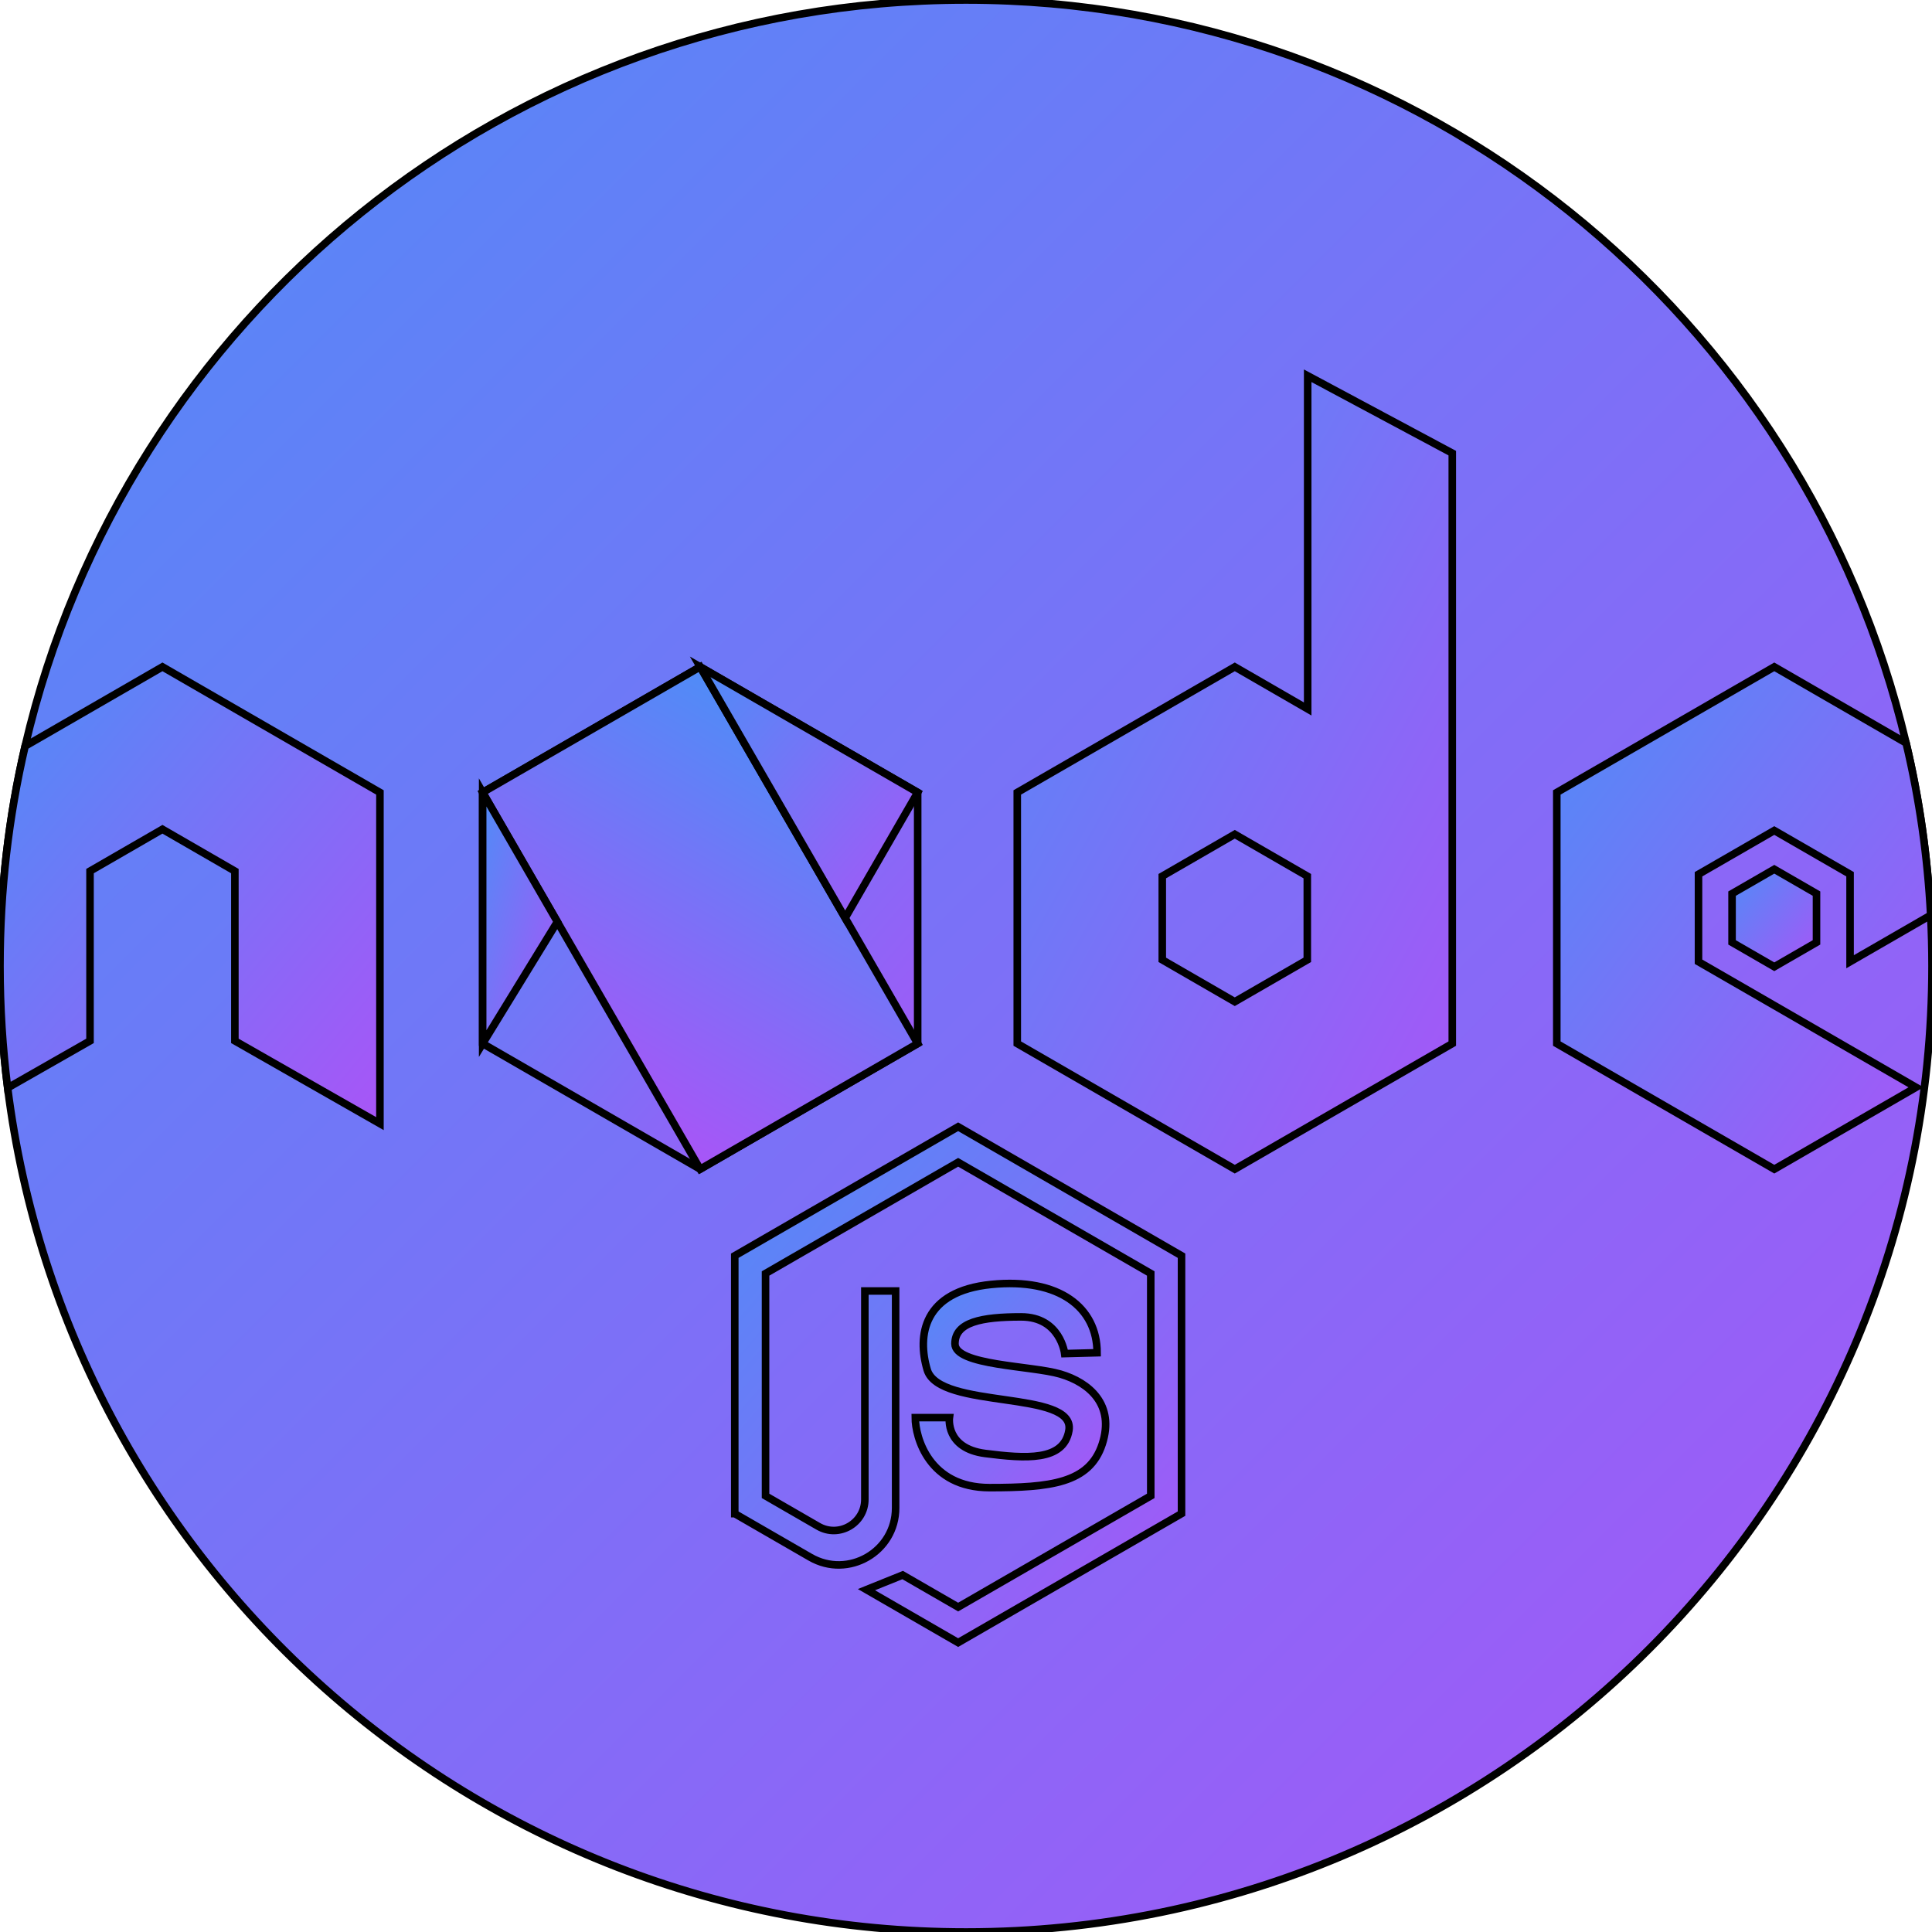
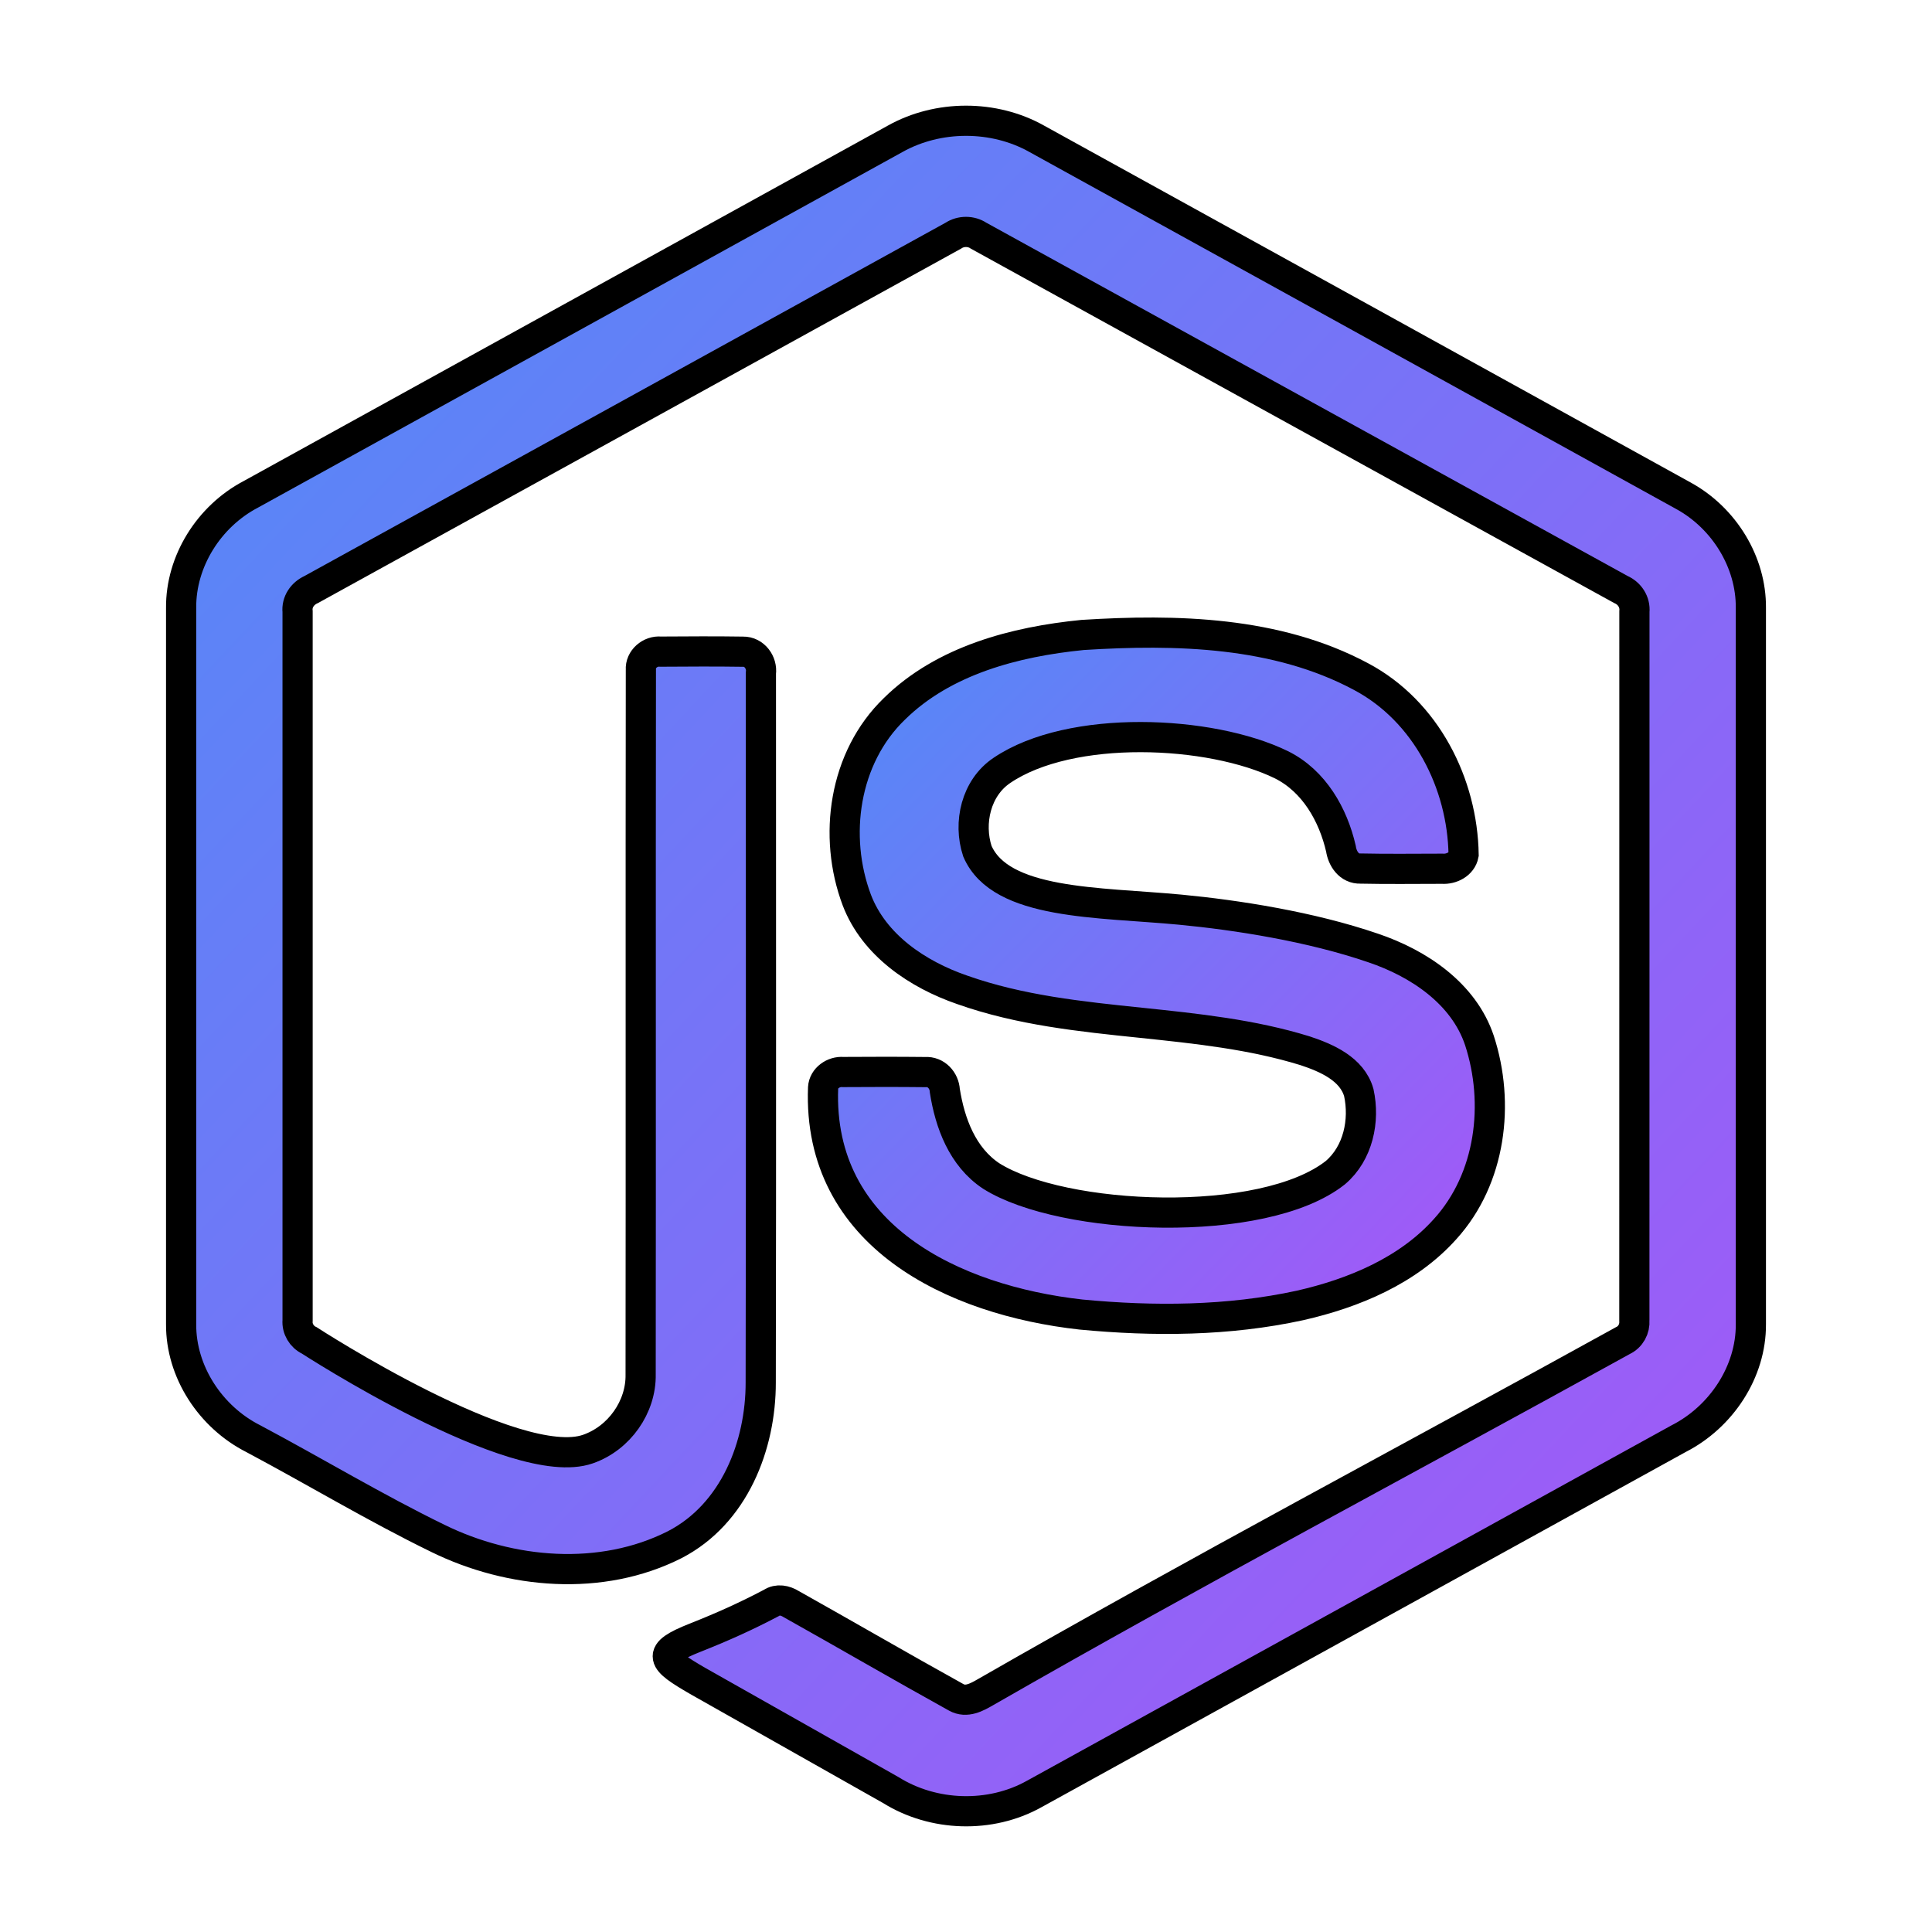
- <svg xmlns="http://www.w3.org/2000/svg" version="1.1" id="Capa_1" x="0px" y="0px" viewBox="0 0 512 512" style="enable-background:new 0 0 512 512;" xml:space="preserve">
+ <svg xmlns="http://www.w3.org/2000/svg" viewBox="0 0 32 32" fill="none">
  <defs>
    <linearGradient id="grad1" x1="0%" y1="0%" x2="100%" y2="100%">
      <stop offset="0%" style="stop-color:#4F8CF7" />
      <stop offset="100%" style="stop-color:#A855F7" />
    </linearGradient>
  </defs>
-   <path fill="url(#grad1)" stroke="#000000" stroke-width="2" d="M512,256c0,141.385-114.615,256-256,256C125.555,512,17.899,414.438,2.027,288.298 C0.69,277.723,0,266.94,0,256c0-20.041,2.299-39.549,6.656-58.264C33.029,84.428,134.656,0,256,0 c121.041,0,222.469,84.01,249.135,196.901c3.5,14.764,5.705,30.02,6.51,45.641C511.885,247.003,512,251.486,512,256z" />
-   <polygon fill="url(#grad1)" stroke="#000000" stroke-width="2" points="243.195,276.559 243.195,210 185.553,176.721 127.912,210 127.912,276.559 185.553,309.838 " />
-   <path fill="url(#grad1)" stroke="#000000" stroke-width="2" d="M470.204,266.459l37.564,21.692l-37.564,21.692l-57.637-33.28v-66.56l57.637-33.28l34.931,20.177 c3.5,14.764,5.705,30.02,6.51,45.641l-21.358,12.33v-23.186l-20.083-11.588l-20.083,11.588v23.186L470.204,266.459z" />
-   <polygon fill="url(#grad1)" stroke="#000000" stroke-width="2" points="481.392,249.74 481.392,236.82 470.203,230.36 459.013,236.82 459.013,249.74 470.203,256.201 " />
-   <path fill="url(#grad1)" stroke="#000000" stroke-width="2" d="M100.686,210.004v87.771l-38.442-21.932v-44.993L43.05,219.763l-19.195,11.086v44.993L2.027,288.298 C0.69,277.723,0,266.94,0,256c0-20.041,2.299-39.549,6.656-58.264l36.394-21.013L100.686,210.004z" />
-   <rect x="127.906" y="210.001" transform="matrix(0.5 0.866 -0.866 0.5 303.4564 -39.0495)" fill="url(#grad1)" stroke="#000000" stroke-width="2" width="115.281" height="66.557" />
-   <polygon fill="url(#grad1)" stroke="#000000" stroke-width="2" points="127.912,276.559 147.704,244.283 127.912,210 " />
-   <polygon fill="url(#grad1)" stroke="#000000" stroke-width="2" points="223.979,243.277 243.195,210 185.553,176.721 " />
-   <path fill="url(#grad1)" stroke="#000000" stroke-width="2" d="M346.551,99.579v88.304l-19.32-11.16l-57.647,33.28v66.56l57.647,33.28l57.637-33.28V120.09 L346.551,99.579z M346.446,254.37l-19.216,11.097l-19.216-11.097v-22.183l19.216-11.097l19.216,11.097V254.37z" />
-   <g>
-     <path fill="url(#grad1)" stroke="#000000" stroke-width="2" d="M282.149,358.717c0,0-1.132-9.729-11.539-9.729c-10.408,0-17.534,1.357-17.534,7.127 s20.25,5.77,27.943,8.032c7.693,2.262,14.48,8.145,11.086,18.553c-3.394,10.408-13.802,11.539-29.866,11.539 s-19.685-13.35-19.685-18.553h9.05c0,0-1.132,8.145,9.502,9.502c10.634,1.357,20.802,2.121,22.173-6.108 c1.81-10.861-34.391-5.43-37.559-16.064c-2.676-8.985-1.132-20.815,16.969-22.626c18.101-1.811,28.056,6.181,28.056,18.101 L282.149,358.717z" />
-     <path fill="url(#grad1)" stroke="#000000" stroke-width="2" d="M194.723,401.131l20.008,11.551c10.053,5.804,22.619-1.451,22.619-13.059v-20.242v-37.253h-8.155 v55.227c0,6.339-6.862,10.302-12.353,7.131l-13.965-8.062v-58.94l51.043-29.467l51.043,29.467v58.94l-51.043,29.467l-14.704-8.489 l-9.602,3.872l24.305,14.033l59.198-34.179v-68.351L253.92,298.6l-59.198,34.179v68.352H194.723z" />
+   <g id="SVGRepo_bgCarrier" stroke-width="0" />
+   <g id="SVGRepo_tracerCarrier" stroke-linecap="round" stroke-linejoin="round" />
+   <g id="SVGRepo_iconCarrier">
+     <path fill="url(#grad1)" stroke="#000000" stroke-width="0.5" d="M17.172 2.299C16.463 1.9 15.537 1.901 14.827 2.299C11.269 4.262 7.711 6.226 4.152 8.189C3.46 8.553 2.993 9.297 3 10.069V21.933C2.995 22.72 3.486 23.471 4.197 23.83C5.219 24.374 6.212 24.973 7.252 25.48C8.455 26.071 9.958 26.201 11.175 25.585C12.163 25.075 12.602 23.939 12.6 22.896C12.608 18.981 12.602 15.065 12.603 11.15C12.627 10.976 12.496 10.79 12.306 10.794C11.852 10.787 11.396 10.79 10.942 10.793C10.77 10.776 10.602 10.919 10.615 11.092C10.609 14.982 10.616 18.873 10.611 22.764C10.621 23.302 10.258 23.82 9.739 24.001C8.541 24.421 5.122 22.201 5.122 22.201C4.997 22.143 4.917 22.007 4.929 21.872C4.929 17.958 4.93 14.043 4.929 10.13C4.912 9.972 5.009 9.83 5.154 9.765C8.7 7.813 12.245 5.857 15.791 3.903C15.914 3.821 16.086 3.821 16.209 3.904C19.755 5.857 23.3 7.812 26.847 9.764C26.993 9.828 27.086 9.973 27.071 10.13C27.07 14.043 27.072 17.958 27.07 21.871C27.08 22.01 27.009 22.144 26.879 22.205C23.366 24.146 19.813 26.025 16.331 28.023C16.18 28.11 16.008 28.209 15.837 28.113C14.922 27.606 14.017 27.08 13.105 26.569C13.006 26.507 12.879 26.48 12.776 26.55C12.367 26.765 11.982 26.94 11.512 27.126C10.852 27.387 10.958 27.494 11.553 27.84C12.62 28.444 13.689 29.046 14.756 29.65C15.459 30.089 16.402 30.12 17.128 29.715C20.686 27.754 24.244 25.79 27.803 23.829C28.511 23.468 29.005 22.72 29 21.933V10.069C29.007 9.313 28.558 8.582 27.886 8.213C24.316 6.239 20.744 4.271 17.172 2.299Z" />
+     <path fill="url(#grad1)" stroke="#000000" stroke-width="0.5" d="M22.542 11.206C21.145 10.459 19.484 10.419 17.931 10.517C16.81 10.628 15.631 10.937 14.814 11.741C13.976 12.549 13.794 13.854 14.192 14.909C14.477 15.654 15.195 16.139 15.937 16.395C16.893 16.733 17.898 16.837 18.903 16.941C19.819 17.037 20.736 17.132 21.616 17.404C21.976 17.523 22.395 17.706 22.506 18.097C22.607 18.561 22.496 19.1 22.119 19.422C20.924 20.368 17.598 20.223 16.417 19.478C15.939 19.161 15.733 18.599 15.649 18.064C15.64 17.897 15.506 17.744 15.325 17.757C14.871 17.752 14.418 17.753 13.964 17.756C13.806 17.743 13.642 17.856 13.633 18.017C13.54 20.469 15.791 21.538 17.904 21.773C19.111 21.888 20.344 21.881 21.533 21.622C22.426 21.419 23.322 21.044 23.937 20.356C24.695 19.52 24.844 18.275 24.504 17.233C24.244 16.456 23.501 15.957 22.742 15.701C21.709 15.347 20.484 15.156 19.549 15.067C18.189 14.938 16.573 14.991 16.188 14.097C16.035 13.629 16.165 13.048 16.595 12.76C17.733 11.989 20.048 12.091 21.227 12.668C21.767 12.938 22.081 13.495 22.21 14.056C22.234 14.222 22.345 14.394 22.536 14.386C22.987 14.396 23.437 14.389 23.887 14.389C24.042 14.4 24.212 14.313 24.242 14.155C24.223 12.981 23.623 11.779 22.542 11.206Z" />
  </g>
</svg>
